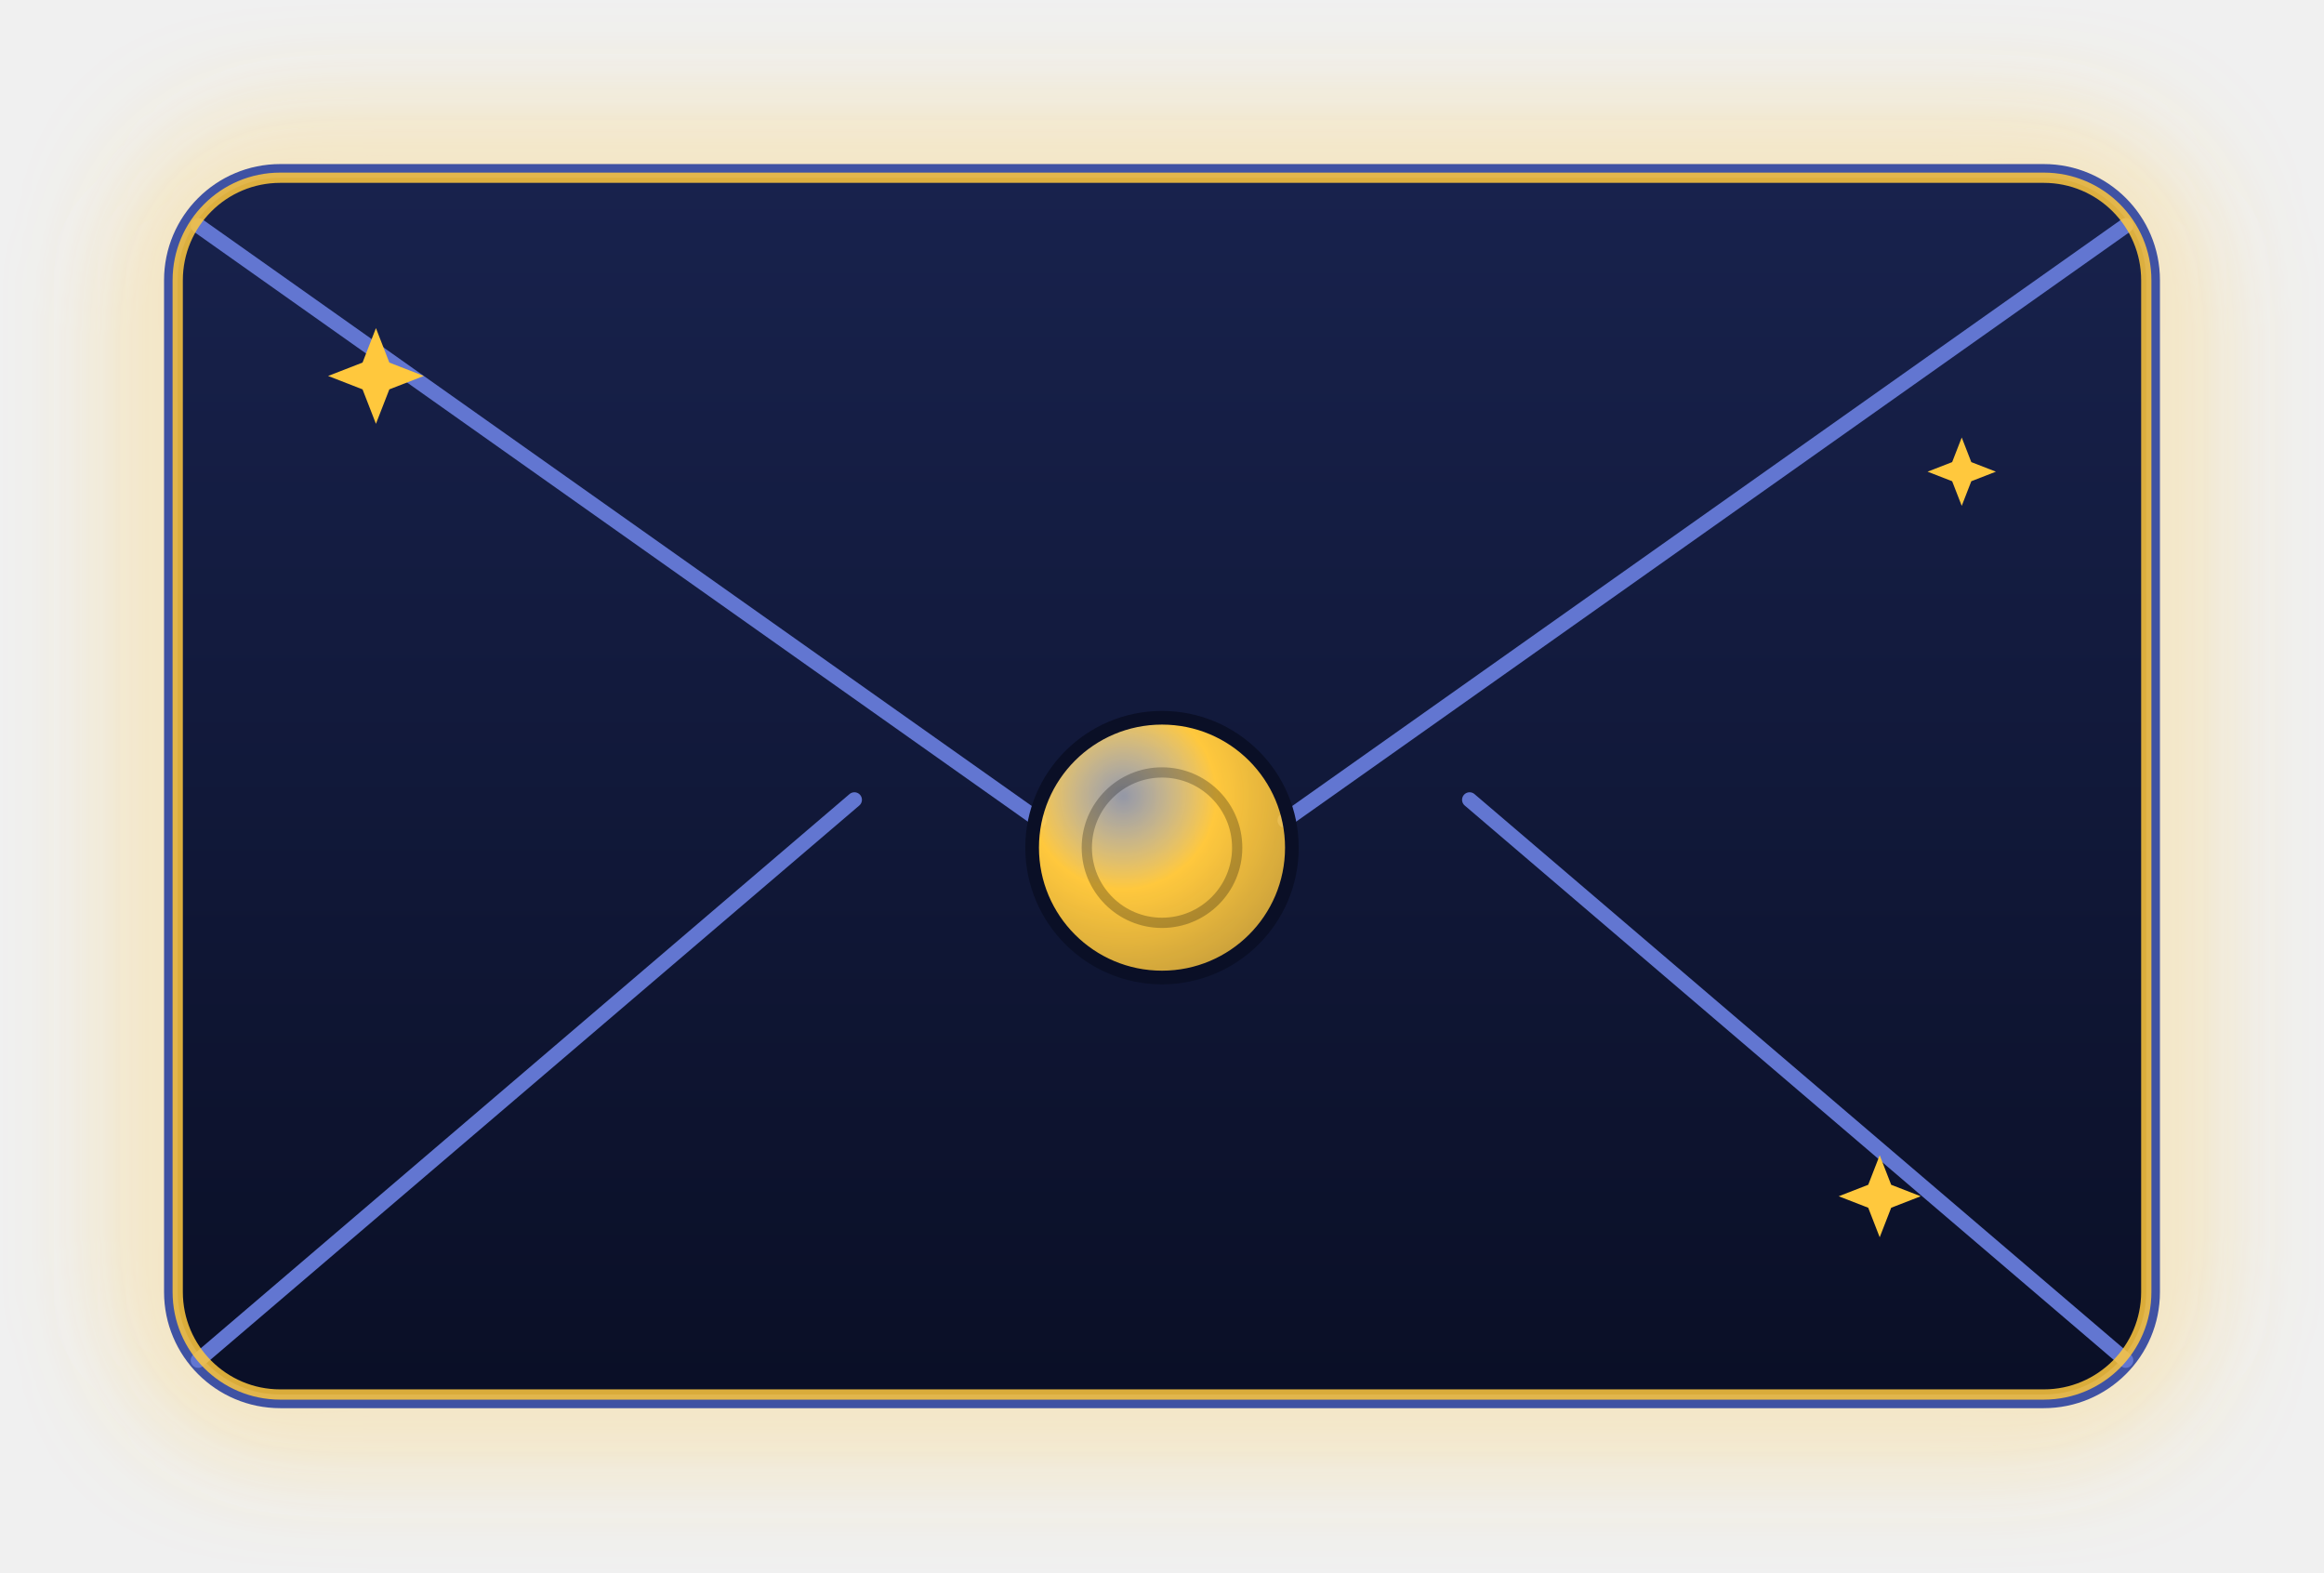
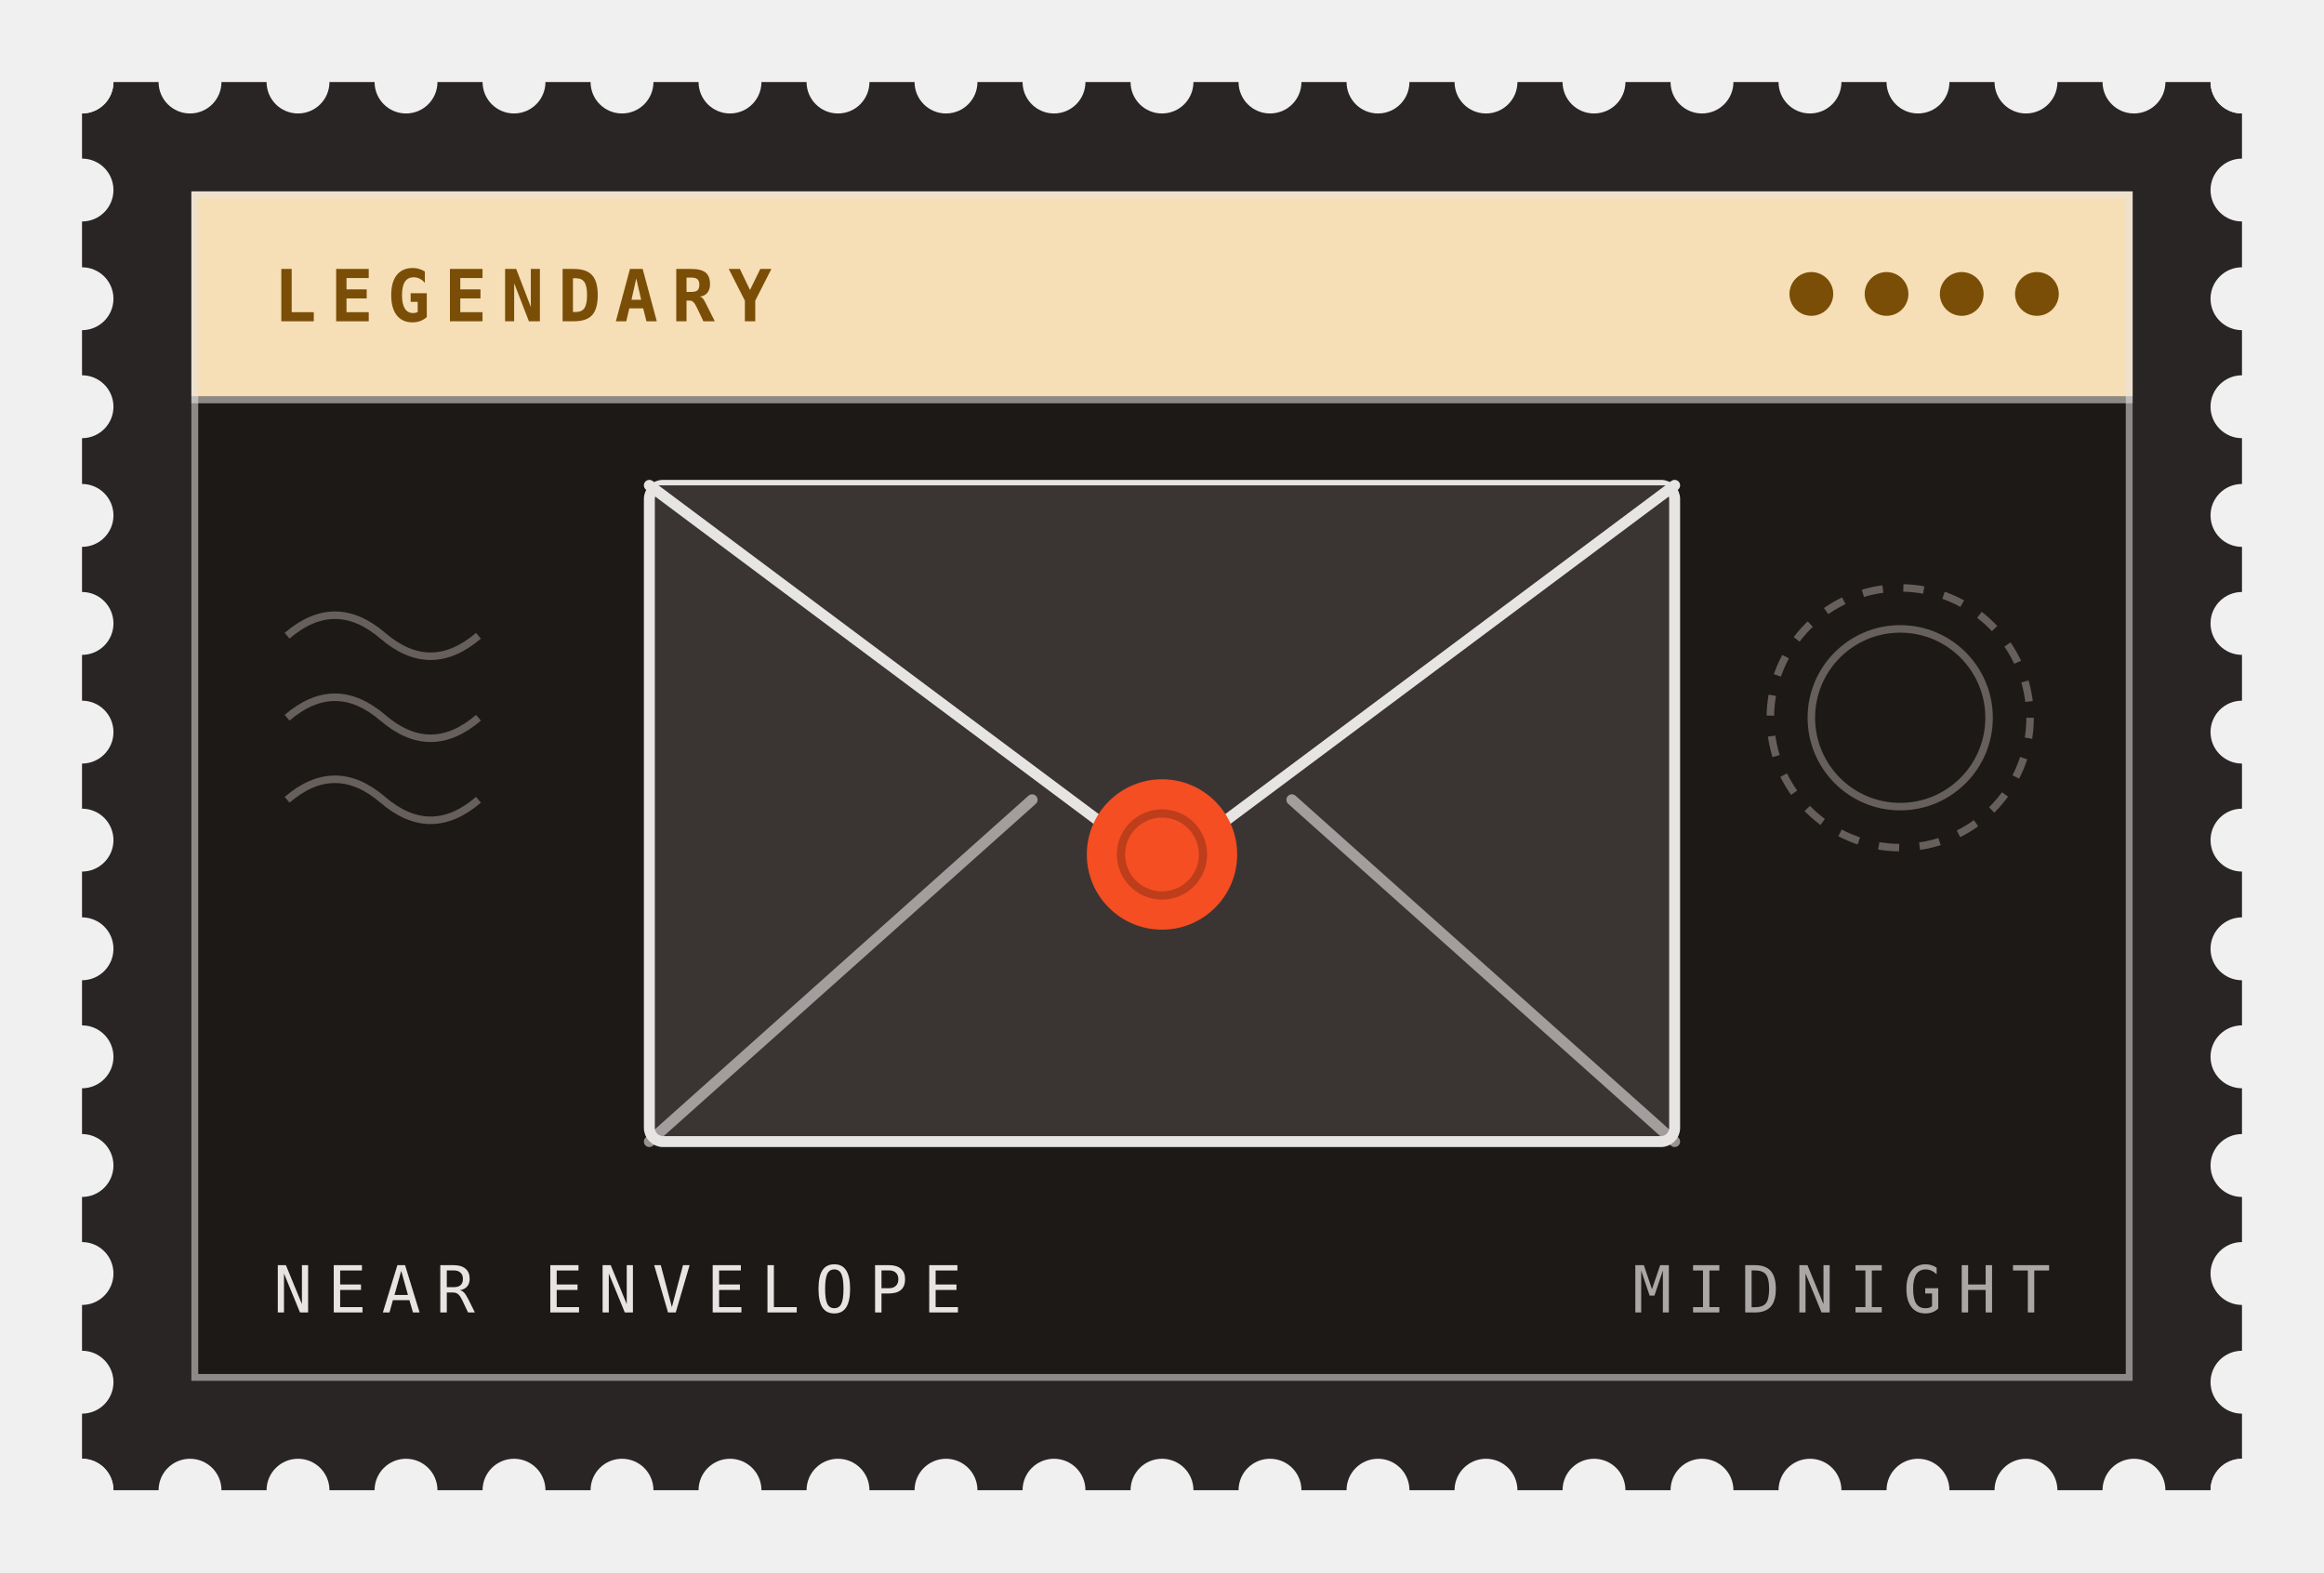
- <svg xmlns="http://www.w3.org/2000/svg" viewBox="0 0 340 230" role="img" aria-label="Envelope">
+ <svg xmlns="http://www.w3.org/2000/svg" viewBox="0 0 340 230" role="img" aria-label="MIDNIGHT envelope, LEGENDARY">
  <defs>
-     <linearGradient id="body" x1="0" y1="0" x2="0" y2="1">
-       <stop offset="0" stop-color="#18224d" />
-       <stop offset="1" stop-color="#0a0f26" />
-     </linearGradient>
-     <radialGradient id="seal" cx="0.35" cy="0.3" r="0.8">
-       <stop offset="0" stop-color="#ffffff" stop-opacity="0.55" />
-       <stop offset="0.45" stop-color="#ffc83d" />
-       <stop offset="1" stop-color="#ffc83d" stop-opacity="0.75" />
-     </radialGradient>
-     <filter id="glow" x="-30%" y="-30%" width="160%" height="160%">
-       <feGaussianBlur stdDeviation="9" />
-     </filter>
+     <mask id="perf">
+       <rect width="340" height="230" fill="#fff" />
+       <g fill="#000">
+         <circle cx="12.0" cy="12.0" r="4.6" />
+         <circle cx="27.8" cy="12.0" r="4.6" />
+         <circle cx="43.6" cy="12.0" r="4.6" />
+         <circle cx="59.4" cy="12.0" r="4.6" />
+         <circle cx="75.2" cy="12.0" r="4.6" />
+         <circle cx="91.0" cy="12.0" r="4.6" />
+         <circle cx="106.8" cy="12.0" r="4.6" />
+         <circle cx="122.6" cy="12.0" r="4.6" />
+         <circle cx="138.4" cy="12.0" r="4.6" />
+         <circle cx="154.2" cy="12.0" r="4.6" />
+         <circle cx="170.0" cy="12.0" r="4.6" />
+         <circle cx="185.8" cy="12.0" r="4.6" />
+         <circle cx="201.6" cy="12.0" r="4.6" />
+         <circle cx="217.4" cy="12.0" r="4.6" />
+         <circle cx="233.2" cy="12.0" r="4.6" />
+         <circle cx="249.0" cy="12.0" r="4.6" />
+         <circle cx="264.8" cy="12.0" r="4.6" />
+         <circle cx="280.6" cy="12.0" r="4.6" />
+         <circle cx="296.4" cy="12.0" r="4.6" />
+         <circle cx="312.2" cy="12.0" r="4.6" />
+         <circle cx="328.0" cy="12.0" r="4.6" />
+         <circle cx="12.0" cy="218.0" r="4.6" />
+         <circle cx="27.8" cy="218.0" r="4.6" />
+         <circle cx="43.6" cy="218.0" r="4.6" />
+         <circle cx="59.4" cy="218.0" r="4.6" />
+         <circle cx="75.2" cy="218.0" r="4.6" />
+         <circle cx="91.0" cy="218.0" r="4.6" />
+         <circle cx="106.8" cy="218.0" r="4.6" />
+         <circle cx="122.6" cy="218.0" r="4.6" />
+         <circle cx="138.4" cy="218.0" r="4.6" />
+         <circle cx="154.2" cy="218.0" r="4.6" />
+         <circle cx="170.0" cy="218.0" r="4.6" />
+         <circle cx="185.8" cy="218.0" r="4.6" />
+         <circle cx="201.6" cy="218.0" r="4.6" />
+         <circle cx="217.4" cy="218.0" r="4.6" />
+         <circle cx="233.2" cy="218.0" r="4.6" />
+         <circle cx="249.0" cy="218.0" r="4.6" />
+         <circle cx="264.8" cy="218.0" r="4.6" />
+         <circle cx="280.6" cy="218.0" r="4.6" />
+         <circle cx="296.4" cy="218.0" r="4.6" />
+         <circle cx="312.2" cy="218.0" r="4.6" />
+         <circle cx="328.0" cy="218.0" r="4.6" />
+         <circle cx="12.0" cy="12.0" r="4.6" />
+         <circle cx="12.0" cy="27.8" r="4.6" />
+         <circle cx="12.0" cy="43.7" r="4.6" />
+         <circle cx="12.0" cy="59.5" r="4.6" />
+         <circle cx="12.0" cy="75.4" r="4.6" />
+         <circle cx="12.0" cy="91.2" r="4.6" />
+         <circle cx="12.0" cy="107.1" r="4.6" />
+         <circle cx="12.0" cy="122.9" r="4.6" />
+         <circle cx="12.0" cy="138.8" r="4.6" />
+         <circle cx="12.0" cy="154.6" r="4.6" />
+         <circle cx="12.0" cy="170.5" r="4.6" />
+         <circle cx="12.0" cy="186.3" r="4.6" />
+         <circle cx="12.0" cy="202.2" r="4.6" />
+         <circle cx="12.0" cy="218.0" r="4.6" />
+         <circle cx="328.0" cy="12.0" r="4.6" />
+         <circle cx="328.0" cy="27.8" r="4.6" />
+         <circle cx="328.0" cy="43.7" r="4.6" />
+         <circle cx="328.0" cy="59.5" r="4.6" />
+         <circle cx="328.0" cy="75.4" r="4.6" />
+         <circle cx="328.0" cy="91.2" r="4.6" />
+         <circle cx="328.0" cy="107.1" r="4.6" />
+         <circle cx="328.0" cy="122.9" r="4.6" />
+         <circle cx="328.0" cy="138.8" r="4.6" />
+         <circle cx="328.0" cy="154.6" r="4.6" />
+         <circle cx="328.0" cy="170.5" r="4.6" />
+         <circle cx="328.0" cy="186.3" r="4.6" />
+         <circle cx="328.0" cy="202.2" r="4.6" />
+         <circle cx="328.0" cy="218.0" r="4.6" />
+       </g>
+     </mask>
  </defs>
-   <rect x="25" y="25" width="290" height="180" rx="16" fill="none" stroke="#ffc83d" stroke-width="6" opacity="0.85" filter="url(#glow)" />
-   <rect x="25" y="25" width="290" height="180" rx="16" fill="url(#body)" stroke="#3f52a3" stroke-width="2" />
-   <g fill="none" stroke="#6276d1" stroke-width="2.2" stroke-linecap="round">
-     <path d="M29 33 L152 120 M311 33 L188 120" />
-     <path d="M29 199 L125 117 M311 199 L215 117" />
+   <rect x="12" y="12" width="316" height="206" fill="#292524" mask="url(#perf)" />
+   <rect x="28" y="28" width="284" height="174" fill="#1c1917" />
+   <rect x="28" y="28" width="284" height="30" fill="#f6deb6" />
+   <rect x="28.5" y="28.5" width="283" height="173" fill="none" stroke="#e7e5e4" stroke-opacity="0.55" />
+   <path d="M28 58.5 H312" stroke="#e7e5e4" stroke-opacity="0.55" />
+   <text x="40" y="47" font-family="ui-monospace, 'IBM Plex Mono', Menlo, Consolas, monospace" font-size="10.5" font-weight="600" letter-spacing="2" fill="#7a4e06">LEGENDARY</text>
+   <circle cx="298" cy="43" r="3.2" fill="#7a4e06" />
+   <circle cx="287" cy="43" r="3.2" fill="#7a4e06" />
+   <circle cx="276" cy="43" r="3.2" fill="#7a4e06" />
+   <circle cx="265" cy="43" r="3.2" fill="#7a4e06" />
+   <g stroke="#e7e5e4" stroke-width="1.6" stroke-linejoin="round" stroke-linecap="round">
+     <rect x="95" y="71" width="150" height="96" rx="2" fill="#3a3532" />
+     <path d="M95 167 L151 117 M245 167 L189 117" fill="none" stroke-opacity="0.6" />
+     <path d="M95 71 L170 127 L245 71" fill="#3a3532" />
  </g>
-   <rect x="26" y="26" width="288" height="178" rx="15" fill="none" stroke="#ffc83d" stroke-opacity="0.85" stroke-width="1.5" />
-   <circle cx="170" cy="124" r="19" fill="url(#seal)" stroke="#0a0f26" stroke-width="2" />
-   <circle cx="170" cy="124" r="11" fill="none" stroke="#000" stroke-opacity="0.25" stroke-width="1.5" />
-   <path d="M55 48 L56.96 53.04 L62 55 L56.96 56.96 L55 62 L53.04 56.96 L48 55 L53.04 53.04 Z" fill="#ffc83d" />
-   <path d="M287 64 L288.4 67.6 L292 69 L288.4 70.4 L287 74 L285.6 70.4 L282 69 L285.6 67.6 Z" fill="#ffc83d" />
-   <path d="M275 169 L276.68 173.32 L281 175 L276.68 176.68 L275 181 L273.32 176.68 L269 175 L273.32 173.32 Z" fill="#ffc83d" />
+   <circle cx="170" cy="125" r="11" fill="#f44e22" />
+   <circle cx="170" cy="125" r="6" fill="none" stroke="#000" stroke-opacity="0.22" stroke-width="1.2" />
+   <g fill="none" stroke="#78716c" stroke-width="1.1" stroke-opacity="0.8">
+     <path d="M42 93 q7 -6 14 0 t14 0 M42 105 q7 -6 14 0 t14 0 M42 117 q7 -6 14 0 t14 0" />
+     <circle cx="278" cy="105" r="19" stroke-dasharray="3 3" />
+     <circle cx="278" cy="105" r="13" />
+   </g>
+   <text x="40" y="192" font-family="ui-monospace, 'IBM Plex Mono', Menlo, Consolas, monospace" font-size="9.5" letter-spacing="2.2" fill="#e7e5e4">NEAR ENVELOPE</text>
+   <text x="300" y="192" text-anchor="end" font-family="ui-monospace, 'IBM Plex Mono', Menlo, Consolas, monospace" font-size="9.5" letter-spacing="2.2" fill="#e7e5e4" fill-opacity="0.7">MIDNIGHT</text>
</svg>
